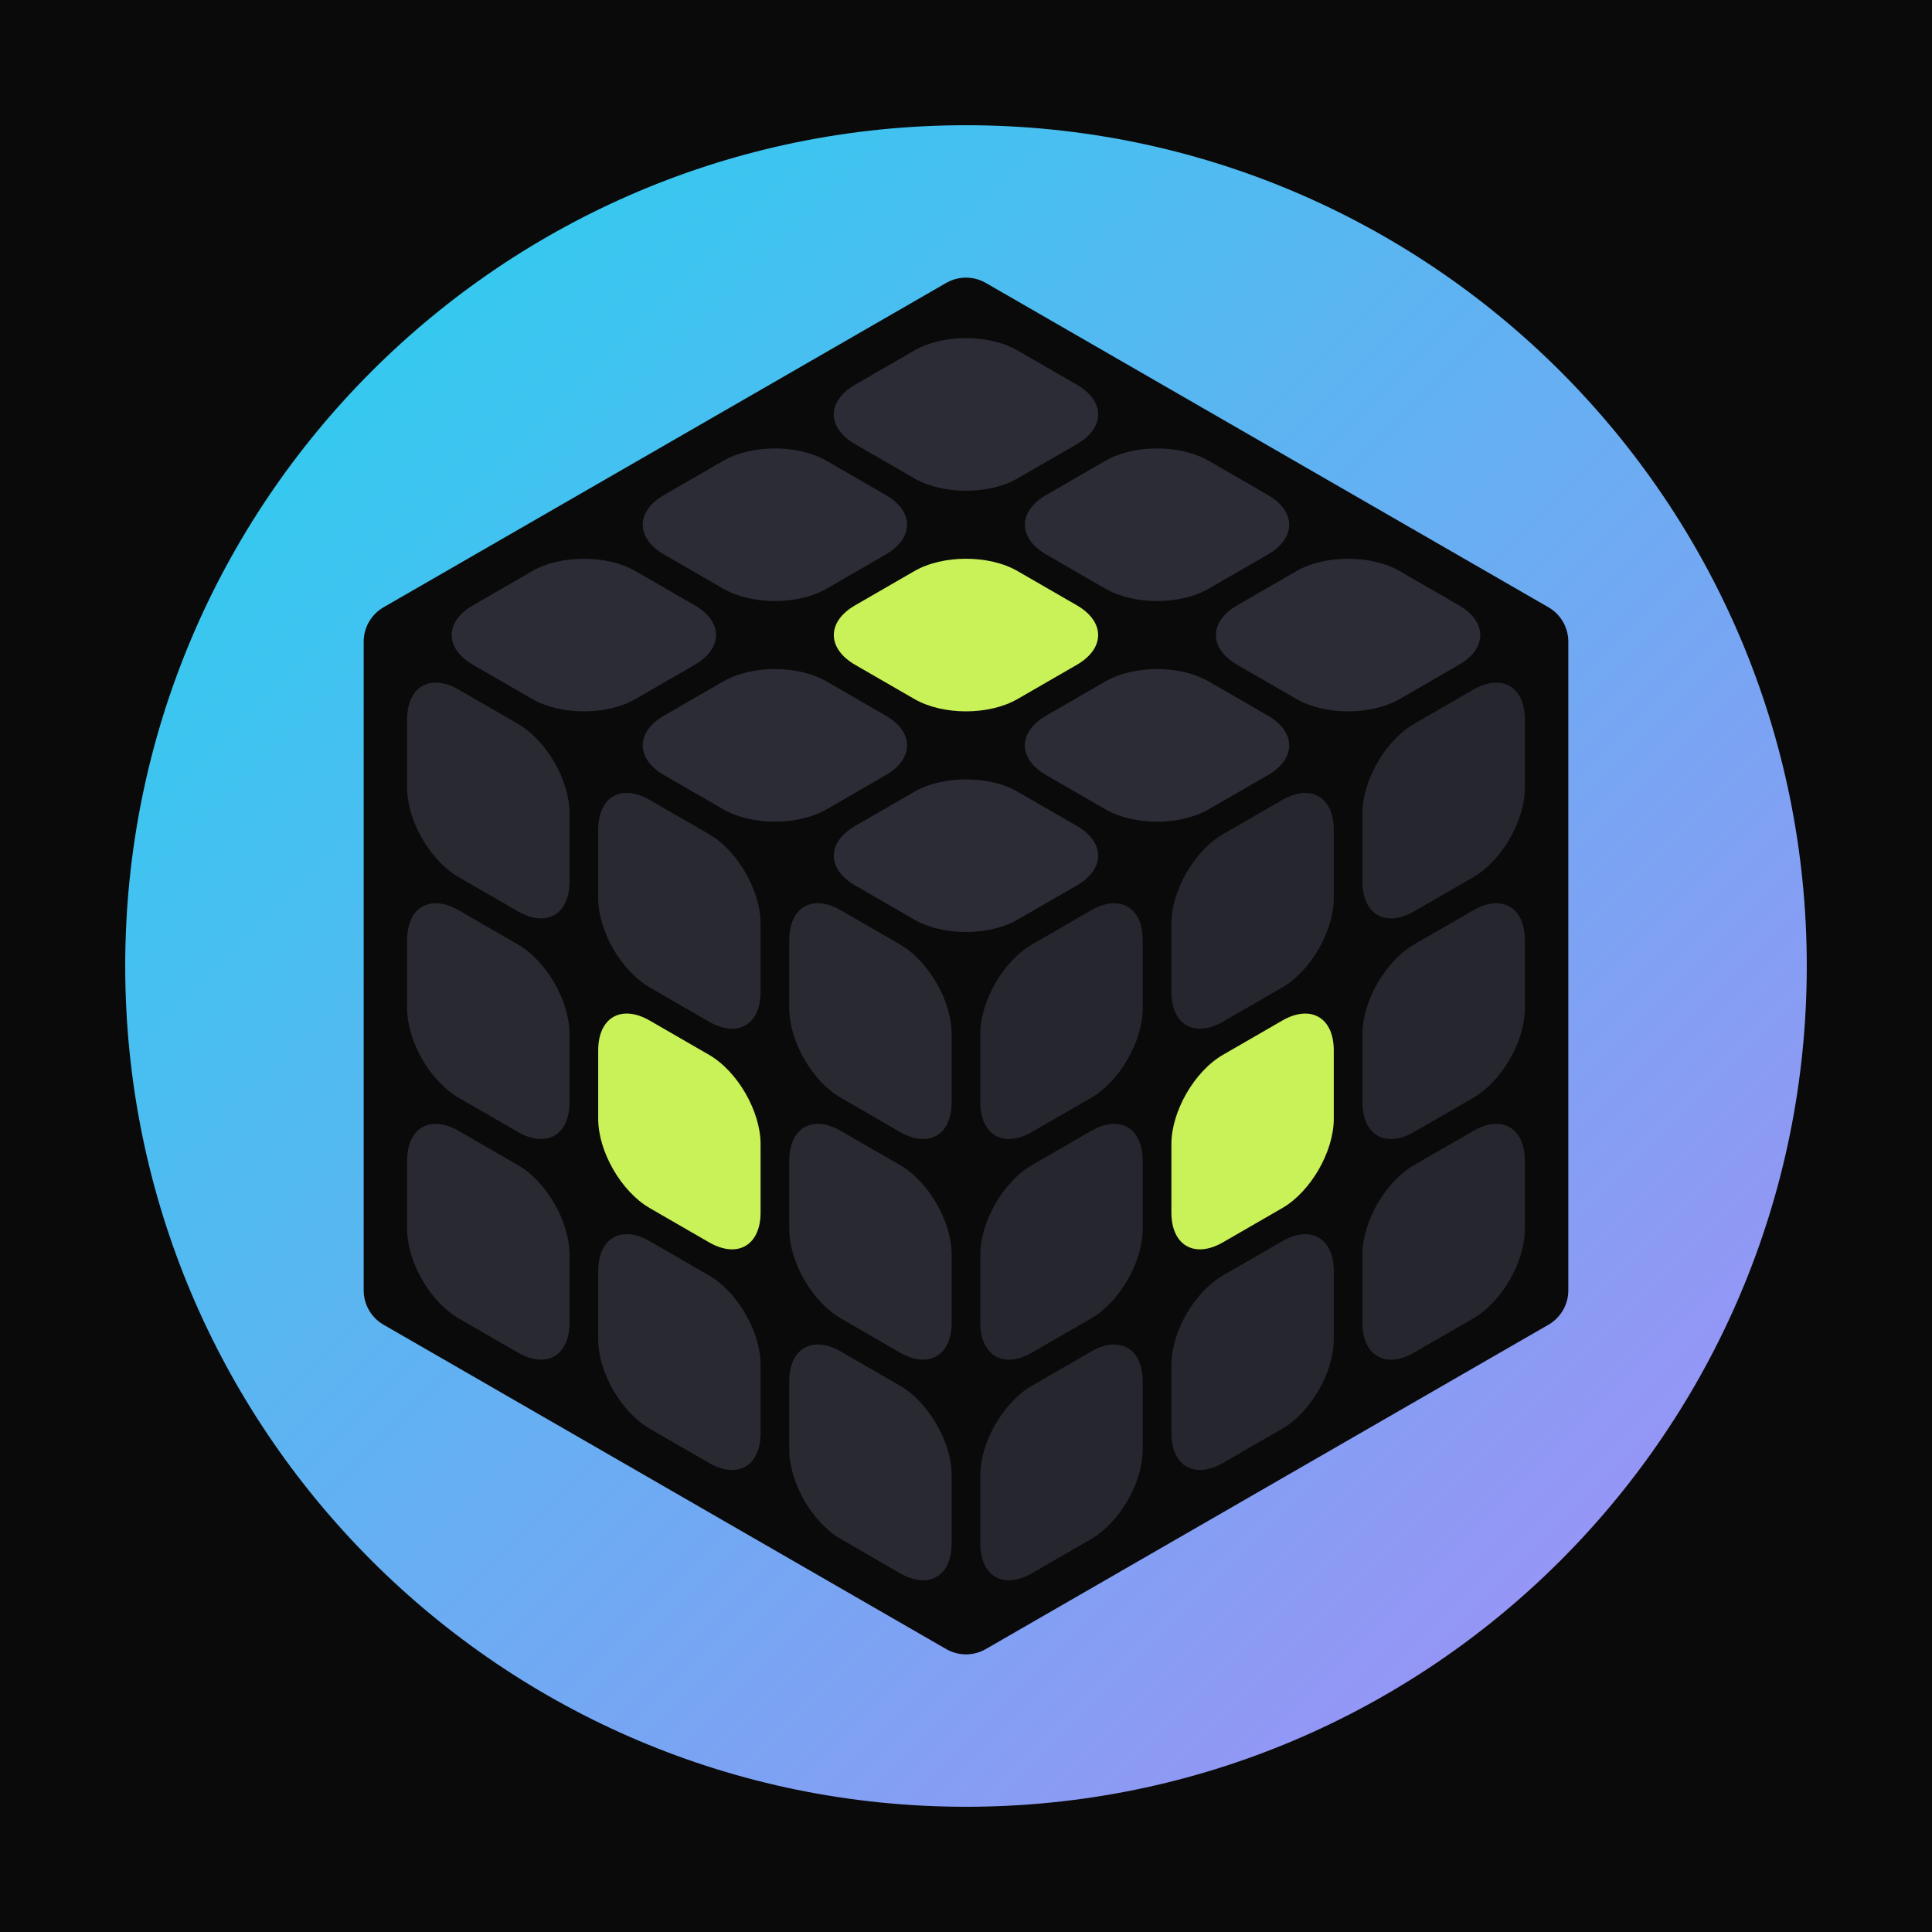
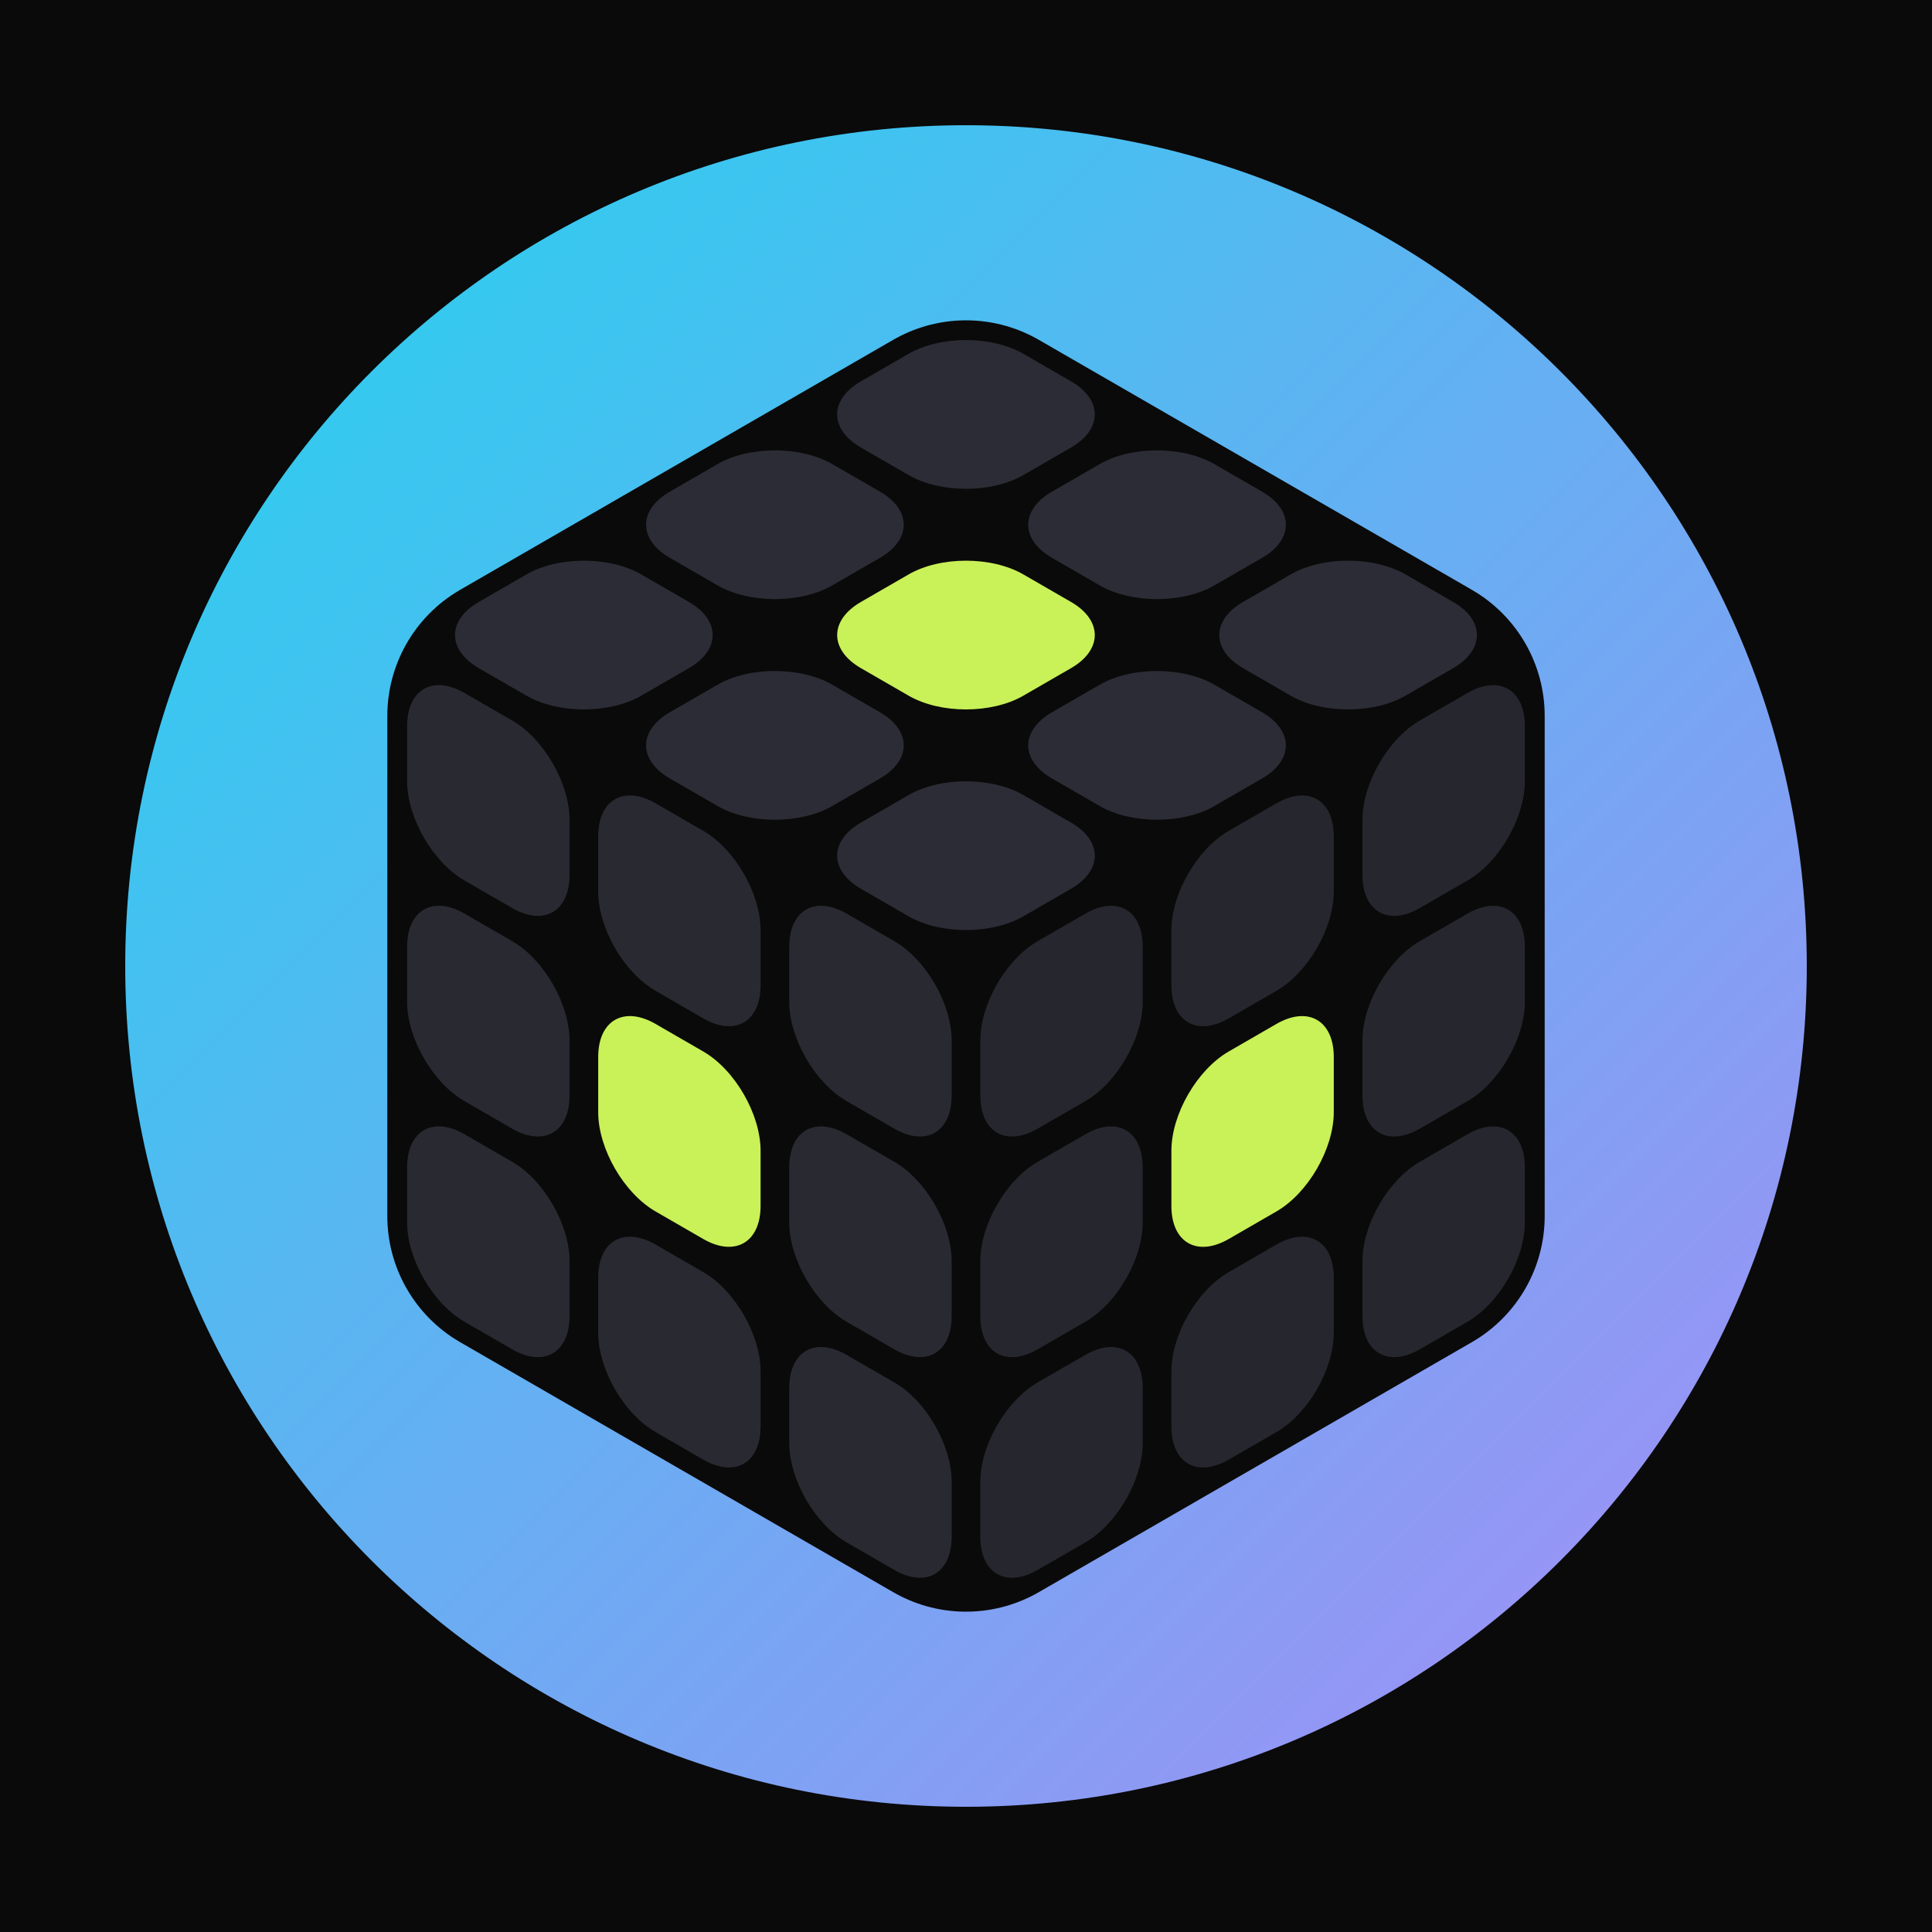
<svg xmlns="http://www.w3.org/2000/svg" viewBox="0 0 1080 1080" width="1080" height="1080">
  <defs>
    <filter id="glow" x="-80%" y="-80%" width="260%" height="260%">
      <feGaussianBlur stdDeviation="8" />
    </filter>
    <filter id="blur40" x="-50%" y="-50%" width="200%" height="200%">
      <feGaussianBlur stdDeviation="45" />
    </filter>
  </defs>
  <rect width="1080" height="1080" fill="#0a0a0a" />
  <defs>
    <linearGradient id="dsc" x1="0" y1="0" x2="1" y2="1">
      <stop offset="0" stop-color="#22d3ee" />
      <stop offset="1" stop-color="#a98bf6" />
    </linearGradient>
  </defs>
  <circle cx="540" cy="540" r="470" fill="url(#dsc)" />
  <g transform="translate(540,540) scale(3.7)">
-     <path d="M0,-98 L85,-49 L85,49 L0,98 L-85,49 L-85,-49Z" fill="#0a0a0a" stroke="#0a0a0a" stroke-width="12" stroke-linejoin="round" />
+     <path d="M0,-75.55 L65.43,-37.78 L65.43,37.78 L0,75.55 L-65.43,37.78 L-65.43,-37.78Z" fill="#0a0a0a" stroke="#0a0a0a" stroke-width="44" stroke-linejoin="round" />
    <g transform="matrix(0.866,-0.5,0.866,0.5,-86.6,-50)">
-       <rect x="2.5" y="2.5" width="28.33" height="28.33" rx="9" fill="#2c2c36" />
-       <rect x="2.5" y="35.833" width="28.33" height="28.33" rx="9" fill="#2c2c36" />
-       <rect x="2.5" y="69.166" width="28.33" height="28.33" rx="9" fill="#2c2c36" />
-       <rect x="35.833" y="2.5" width="28.33" height="28.33" rx="9" fill="#2c2c36" />
-       <rect x="35.833" y="35.833" width="28.33" height="28.33" rx="9" fill="#c9f158" />
-       <rect x="35.833" y="69.166" width="28.33" height="28.33" rx="9" fill="#2c2c36" />
-       <rect x="69.166" y="2.5" width="28.33" height="28.33" rx="9" fill="#2c2c36" />
-       <rect x="69.166" y="35.833" width="28.33" height="28.33" rx="9" fill="#2c2c36" />
-       <rect x="69.166" y="69.166" width="28.33" height="28.33" rx="9" fill="#2c2c36" />
+       <rect x="2.5" y="2.5" width="28.33" height="28.33" rx="10" fill="#2c2c36" />
+       <rect x="2.5" y="35.833" width="28.33" height="28.33" rx="10" fill="#2c2c36" />
+       <rect x="2.5" y="69.166" width="28.33" height="28.33" rx="10" fill="#2c2c36" />
+       <rect x="35.833" y="2.5" width="28.33" height="28.33" rx="10" fill="#2c2c36" />
+       <rect x="35.833" y="35.833" width="28.33" height="28.33" rx="10" fill="#c9f158" />
+       <rect x="35.833" y="69.166" width="28.33" height="28.33" rx="10" fill="#2c2c36" />
+       <rect x="69.166" y="2.5" width="28.33" height="28.33" rx="10" fill="#2c2c36" />
+       <rect x="69.166" y="35.833" width="28.33" height="28.33" rx="10" fill="#2c2c36" />
+       <rect x="69.166" y="69.166" width="28.33" height="28.33" rx="10" fill="#2c2c36" />
    </g>
    <g transform="matrix(0.866,0.5,0,1,-86.6,-50)">
-       <rect x="2.5" y="2.5" width="28.33" height="28.33" rx="9" fill="#292932" />
-       <rect x="2.5" y="35.833" width="28.33" height="28.33" rx="9" fill="#292932" />
-       <rect x="2.5" y="69.166" width="28.33" height="28.33" rx="9" fill="#292932" />
-       <rect x="35.833" y="2.5" width="28.33" height="28.33" rx="9" fill="#292932" />
-       <rect x="35.833" y="35.833" width="28.33" height="28.33" rx="9" fill="#c9f158" />
-       <rect x="35.833" y="69.166" width="28.33" height="28.33" rx="9" fill="#292932" />
-       <rect x="69.166" y="2.5" width="28.33" height="28.33" rx="9" fill="#292932" />
-       <rect x="69.166" y="35.833" width="28.33" height="28.33" rx="9" fill="#292932" />
-       <rect x="69.166" y="69.166" width="28.33" height="28.33" rx="9" fill="#292932" />
+       <rect x="2.5" y="2.5" width="28.33" height="28.33" rx="10" fill="#292932" />
+       <rect x="2.5" y="35.833" width="28.33" height="28.33" rx="10" fill="#292932" />
+       <rect x="2.5" y="69.166" width="28.33" height="28.33" rx="10" fill="#292932" />
+       <rect x="35.833" y="2.5" width="28.33" height="28.33" rx="10" fill="#292932" />
+       <rect x="35.833" y="35.833" width="28.33" height="28.33" rx="10" fill="#c9f158" />
+       <rect x="35.833" y="69.166" width="28.33" height="28.33" rx="10" fill="#292932" />
+       <rect x="69.166" y="2.5" width="28.33" height="28.33" rx="10" fill="#292932" />
+       <rect x="69.166" y="35.833" width="28.33" height="28.33" rx="10" fill="#292932" />
+       <rect x="69.166" y="69.166" width="28.33" height="28.33" rx="10" fill="#292932" />
    </g>
    <g transform="matrix(0.866,-0.5,0,1,0,0)">
-       <rect x="2.5" y="2.5" width="28.33" height="28.33" rx="9" fill="#26262e" />
-       <rect x="2.5" y="35.833" width="28.33" height="28.33" rx="9" fill="#26262e" />
-       <rect x="2.5" y="69.166" width="28.33" height="28.33" rx="9" fill="#26262e" />
-       <rect x="35.833" y="2.5" width="28.33" height="28.33" rx="9" fill="#26262e" />
-       <rect x="35.833" y="35.833" width="28.33" height="28.33" rx="9" fill="#c9f158" />
-       <rect x="35.833" y="69.166" width="28.33" height="28.33" rx="9" fill="#26262e" />
-       <rect x="69.166" y="2.5" width="28.33" height="28.33" rx="9" fill="#26262e" />
-       <rect x="69.166" y="35.833" width="28.33" height="28.33" rx="9" fill="#26262e" />
-       <rect x="69.166" y="69.166" width="28.33" height="28.33" rx="9" fill="#26262e" />
+       <rect x="2.5" y="2.5" width="28.33" height="28.33" rx="10" fill="#26262e" />
+       <rect x="2.5" y="35.833" width="28.33" height="28.33" rx="10" fill="#26262e" />
+       <rect x="2.5" y="69.166" width="28.33" height="28.33" rx="10" fill="#26262e" />
+       <rect x="35.833" y="2.5" width="28.33" height="28.33" rx="10" fill="#26262e" />
+       <rect x="35.833" y="35.833" width="28.33" height="28.33" rx="10" fill="#c9f158" />
+       <rect x="35.833" y="69.166" width="28.33" height="28.33" rx="10" fill="#26262e" />
+       <rect x="69.166" y="2.5" width="28.33" height="28.33" rx="10" fill="#26262e" />
+       <rect x="69.166" y="35.833" width="28.33" height="28.33" rx="10" fill="#26262e" />
+       <rect x="69.166" y="69.166" width="28.33" height="28.33" rx="10" fill="#26262e" />
    </g>
  </g>
</svg>
